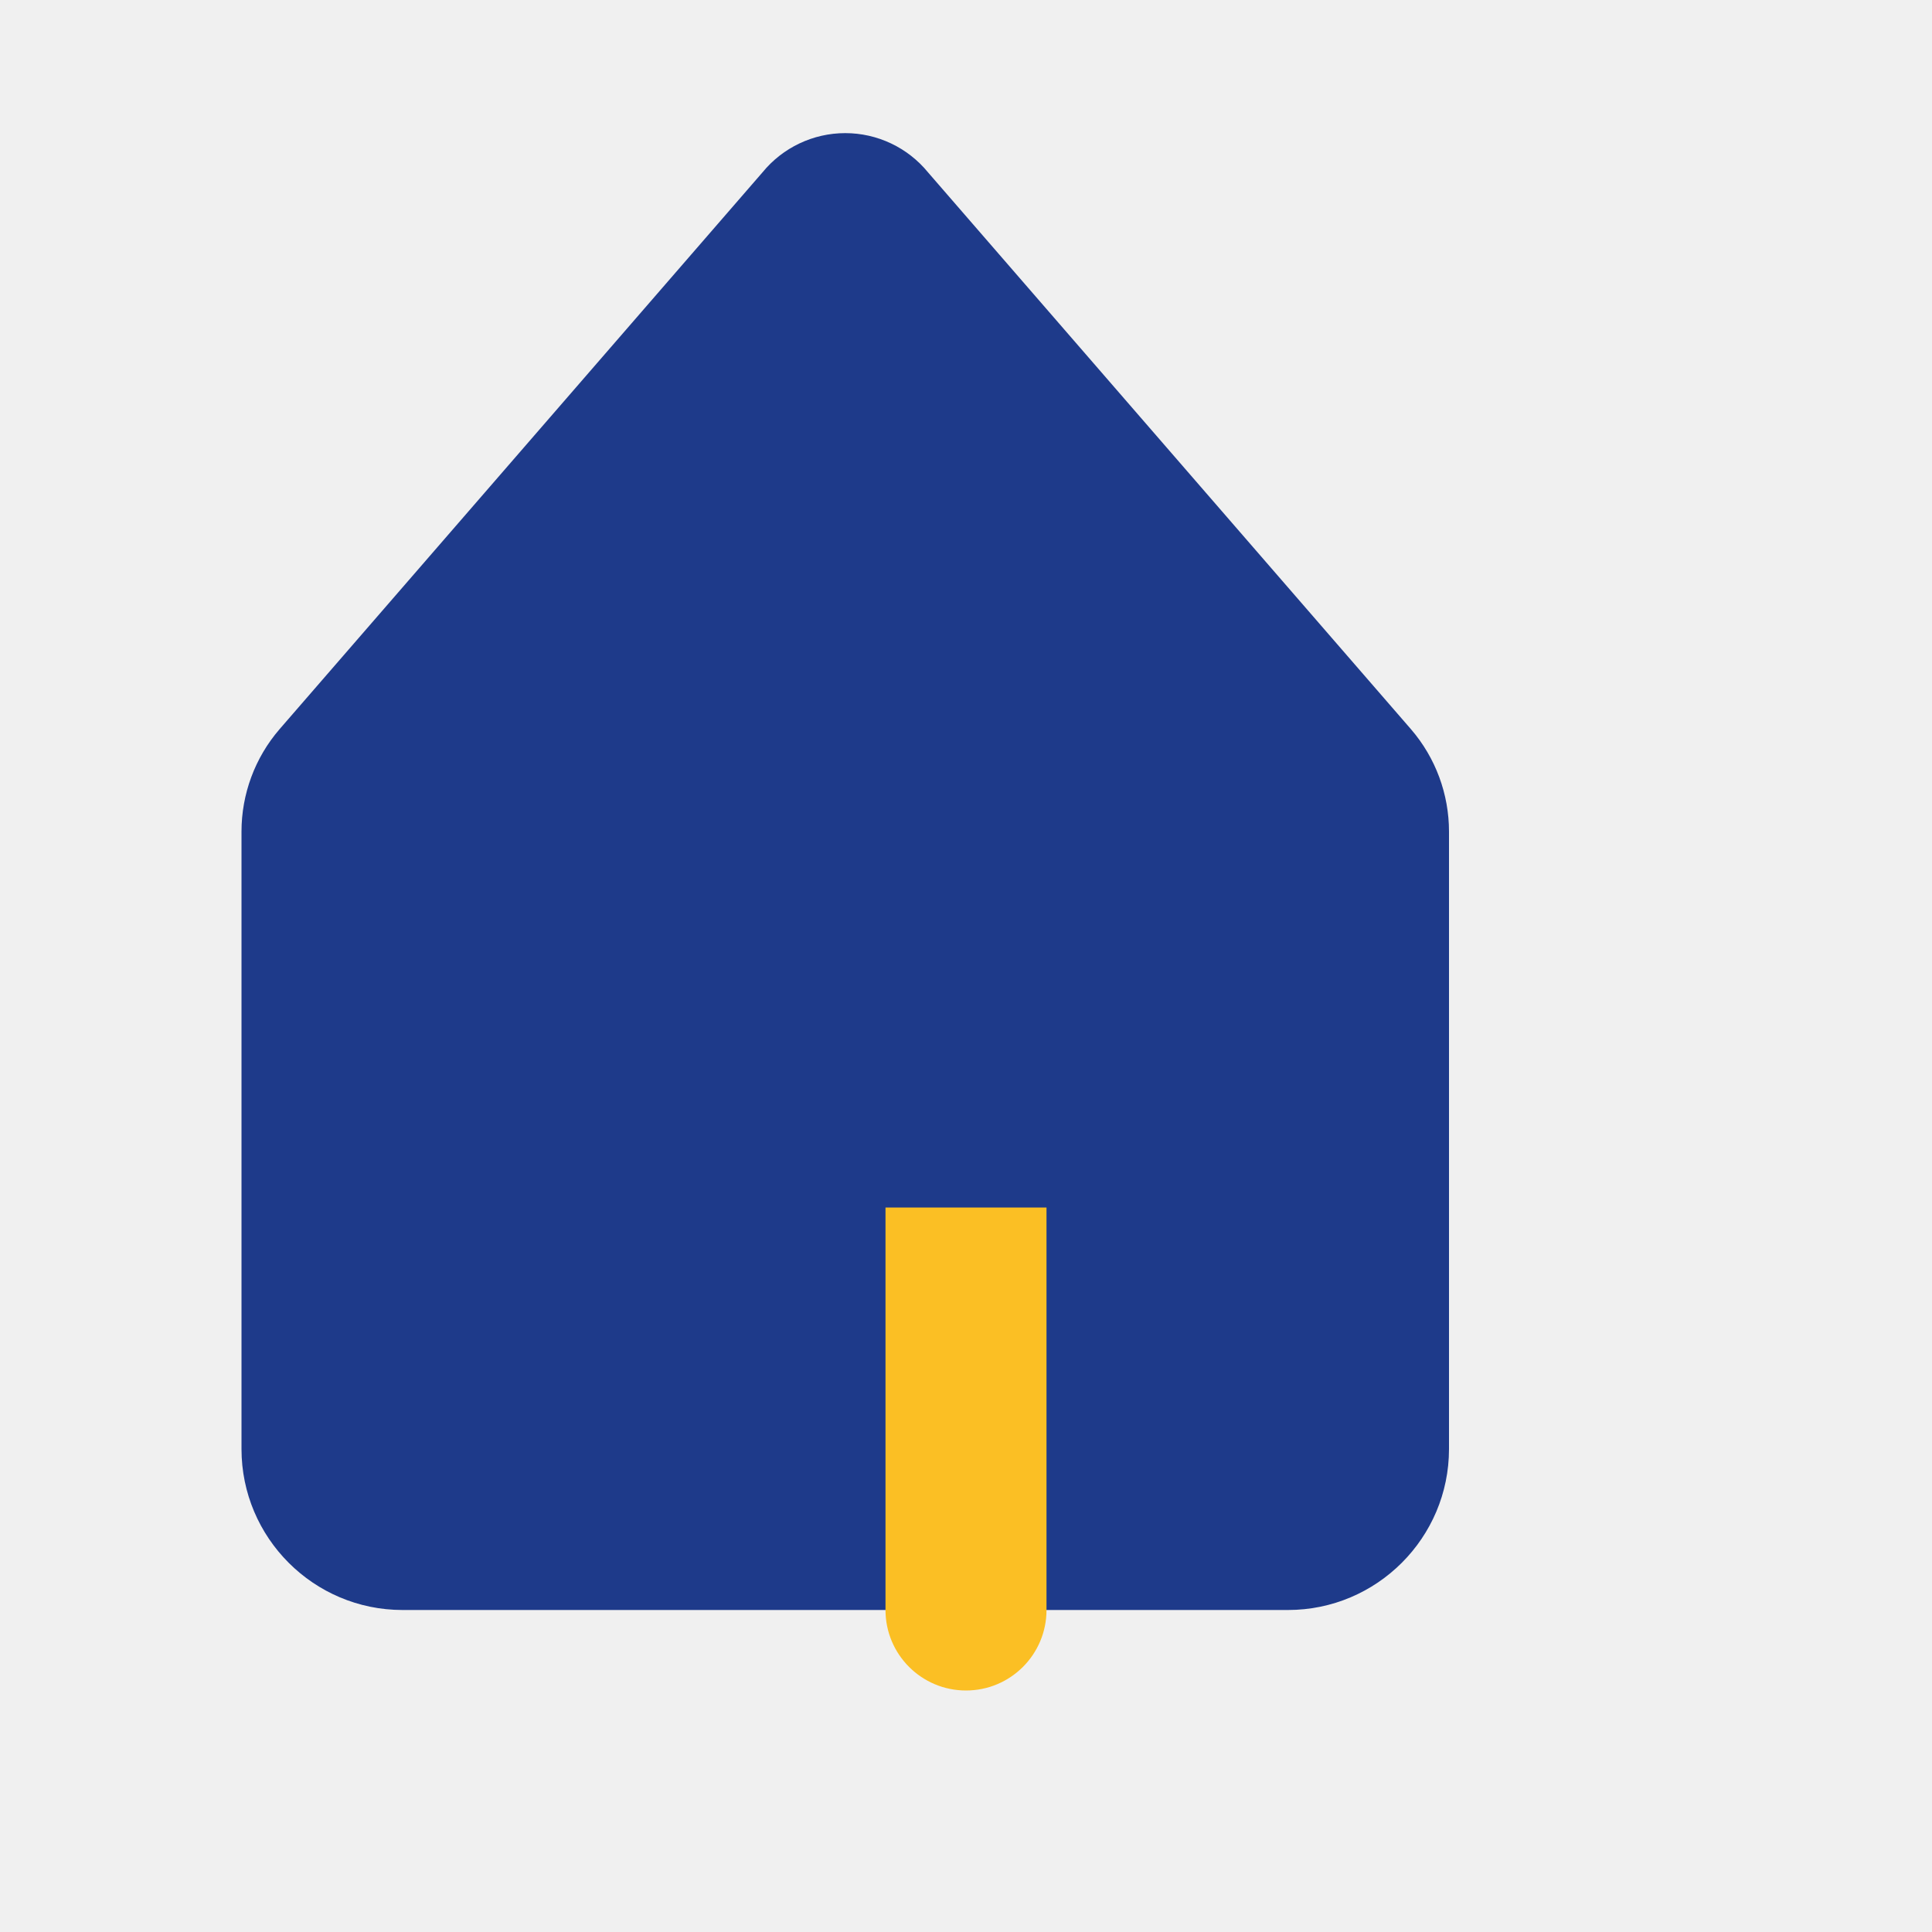
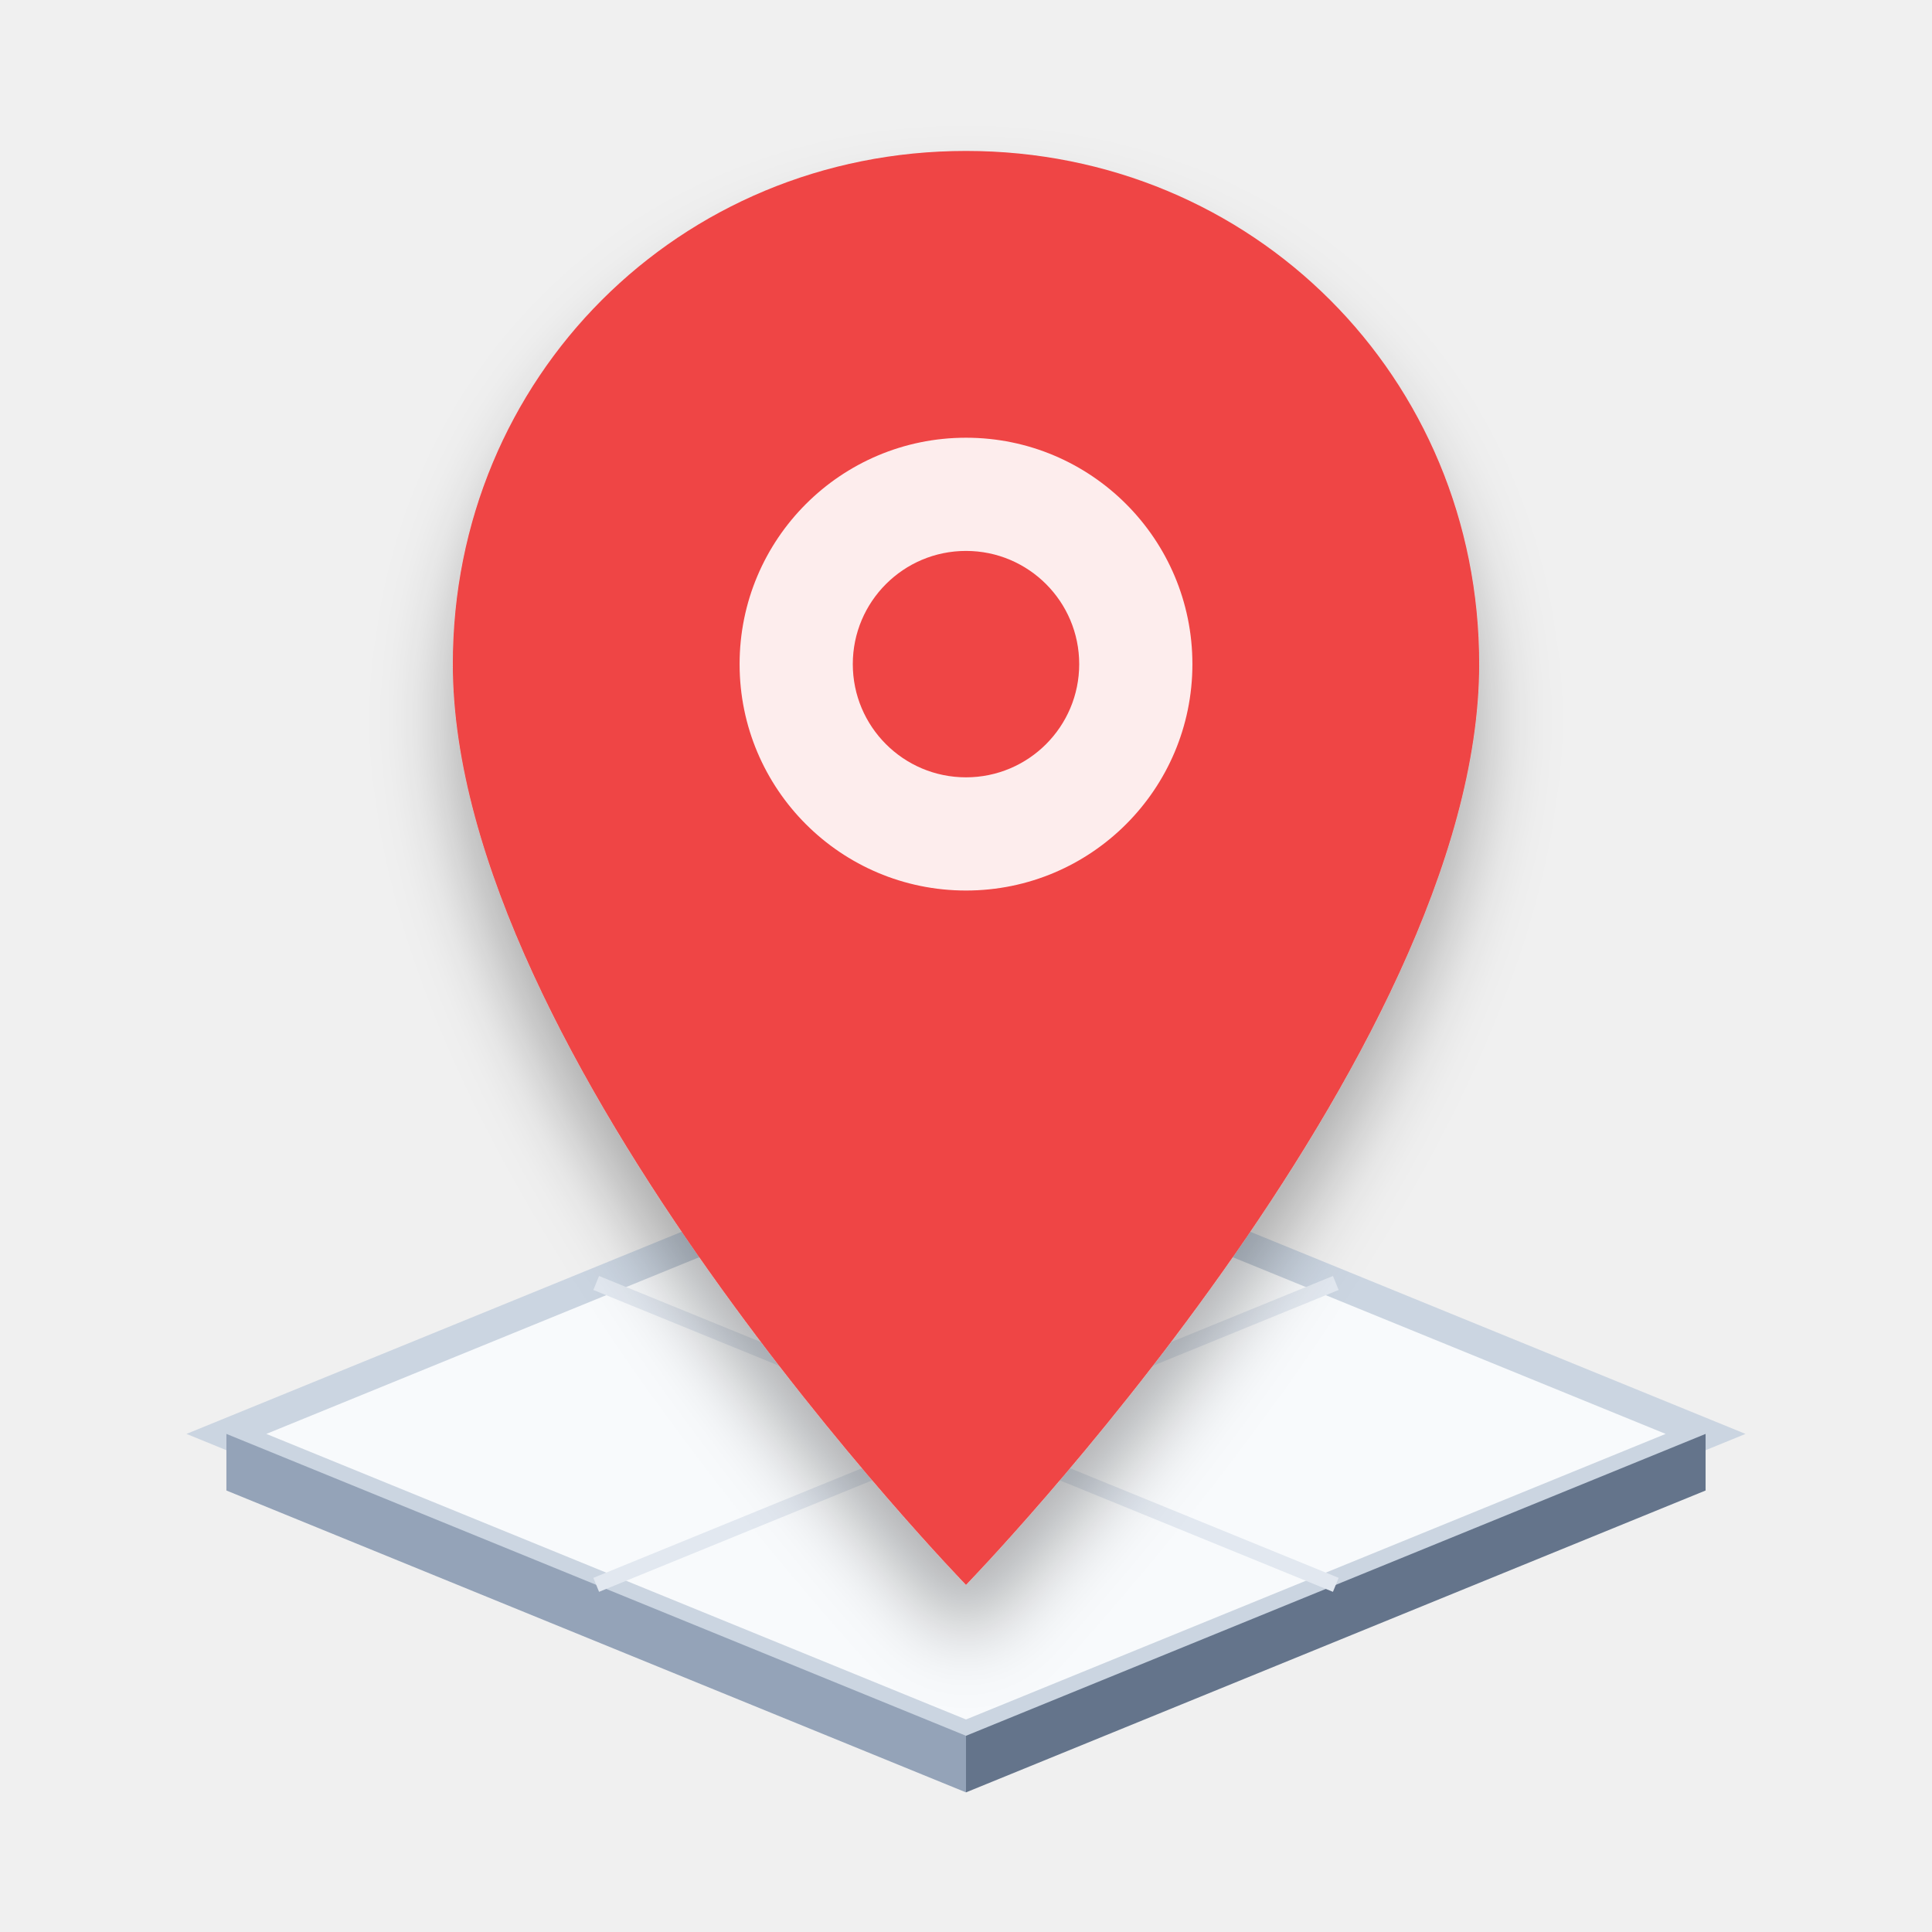
- <svg xmlns="http://www.w3.org/2000/svg" viewBox="0 0 24 24" width="512" height="512" fill="none">
-   <path fill="#1E3A8A" d="M11 20H5c-1.103 0-2-.897-2-2v-7.669c0-.466.166-.917.472-1.272l6-6.918a1.328 1.328 0 0 1 2.056 0l6 6.918c.306.355.472.806.472 1.272V18c0 1.103-.897 2-2 2h-6Z" />
-   <path fill="#FBBF24" d="M12 21a1 1 0 0 1-1-1v-5h2v5a1 1 0 0 1-1 1Z" />
+ <svg xmlns="http://www.w3.org/2000/svg" viewBox="0 0 512 512">
+   <path d="M60 380 L256 460 L452 380 L256 300 Z" fill="#F8FAFC" stroke="#CBD5E1" stroke-width="8" />
+   <path d="M60 380 L256 460 L256 475 L60 395 Z" fill="#94A3B8" />
+   <path d="M256 460 L452 380 L452 395 L256 475 Z" fill="#64748B" />
+   <path d="M158 340 L354 420" stroke="#E2E8F0" stroke-width="4" />
+   <path d="M354 340 L158 420" stroke="#E2E8F0" stroke-width="4" />
+   <filter id="shadow" x="-20%" y="-20%" width="140%" height="140%">
+     <feGaussianBlur in="SourceAlpha" stdDeviation="10" />
+     <feOffset dx="0" dy="15" />
+     <feComponentTransfer>
+       <feFuncA type="linear" slope="0.3" />
+     </feComponentTransfer>
+     <feMerge>
+       <feMergeNode />
+       <feMergeNode in="SourceGraphic" />
+     </feMerge>
+   </filter>
+   <g filter="url(#shadow)">
+     <path d="M256 40 C180 40 120 100 120 176 C120 280 256 420 256 420 C256 420 392 280 392 176 C392 100 332 40 256 40 Z" fill="#EF4444" />
+     <circle cx="256" cy="176" r="60" fill="white" opacity="0.9" />
+     <circle cx="256" cy="176" r="30" fill="#EF4444" />
+   </g>
</svg>
